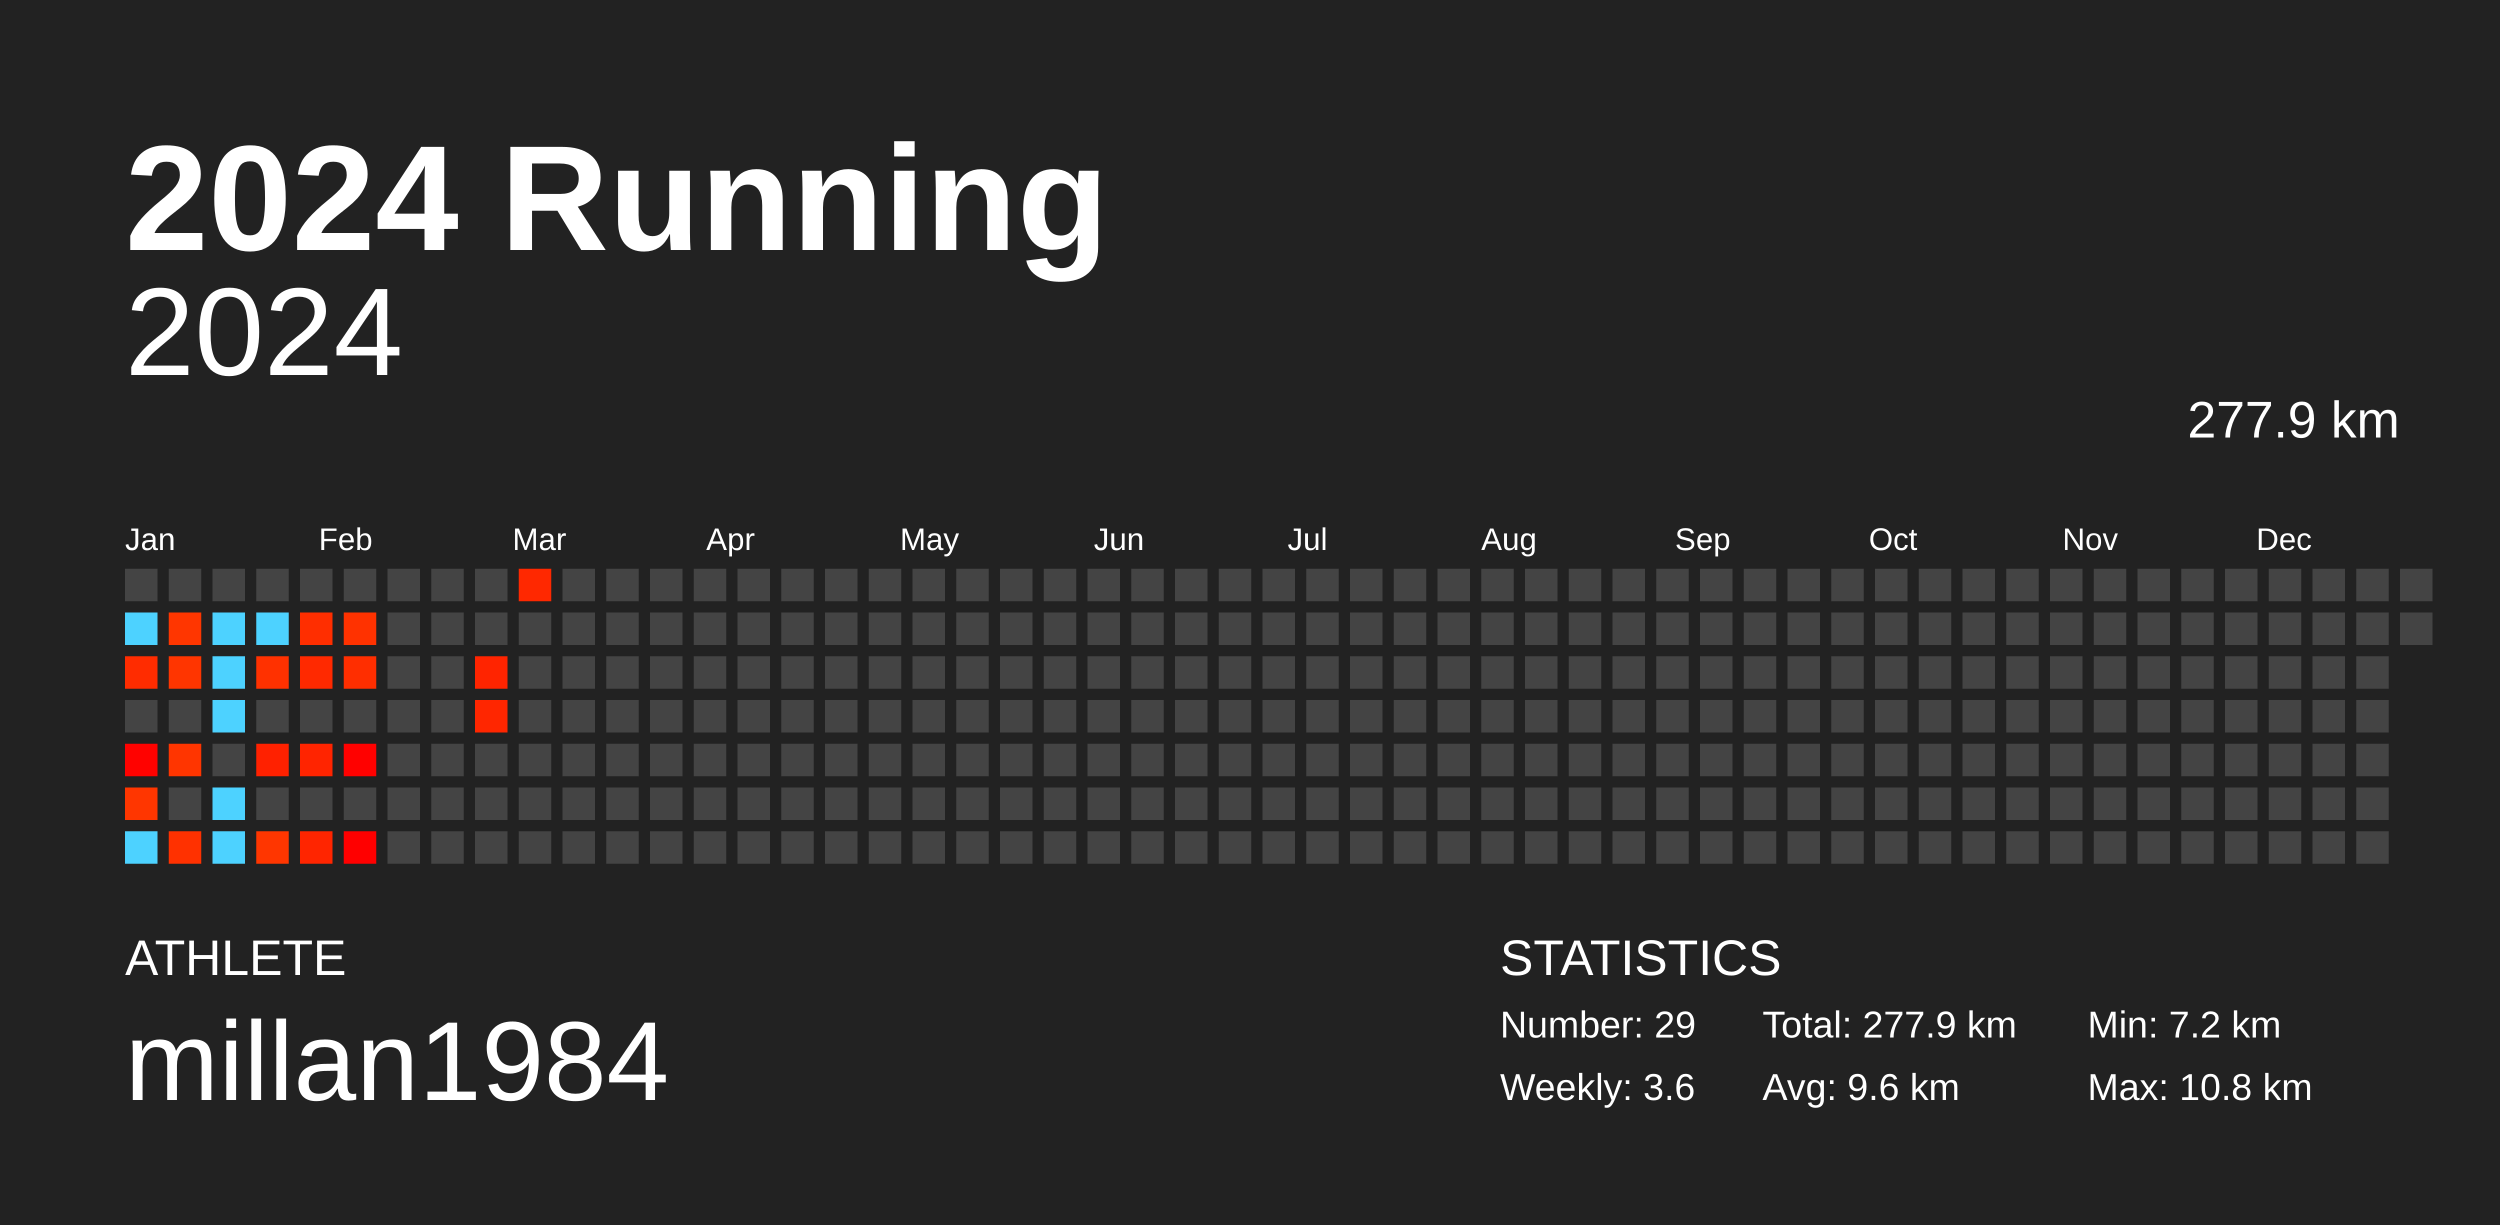
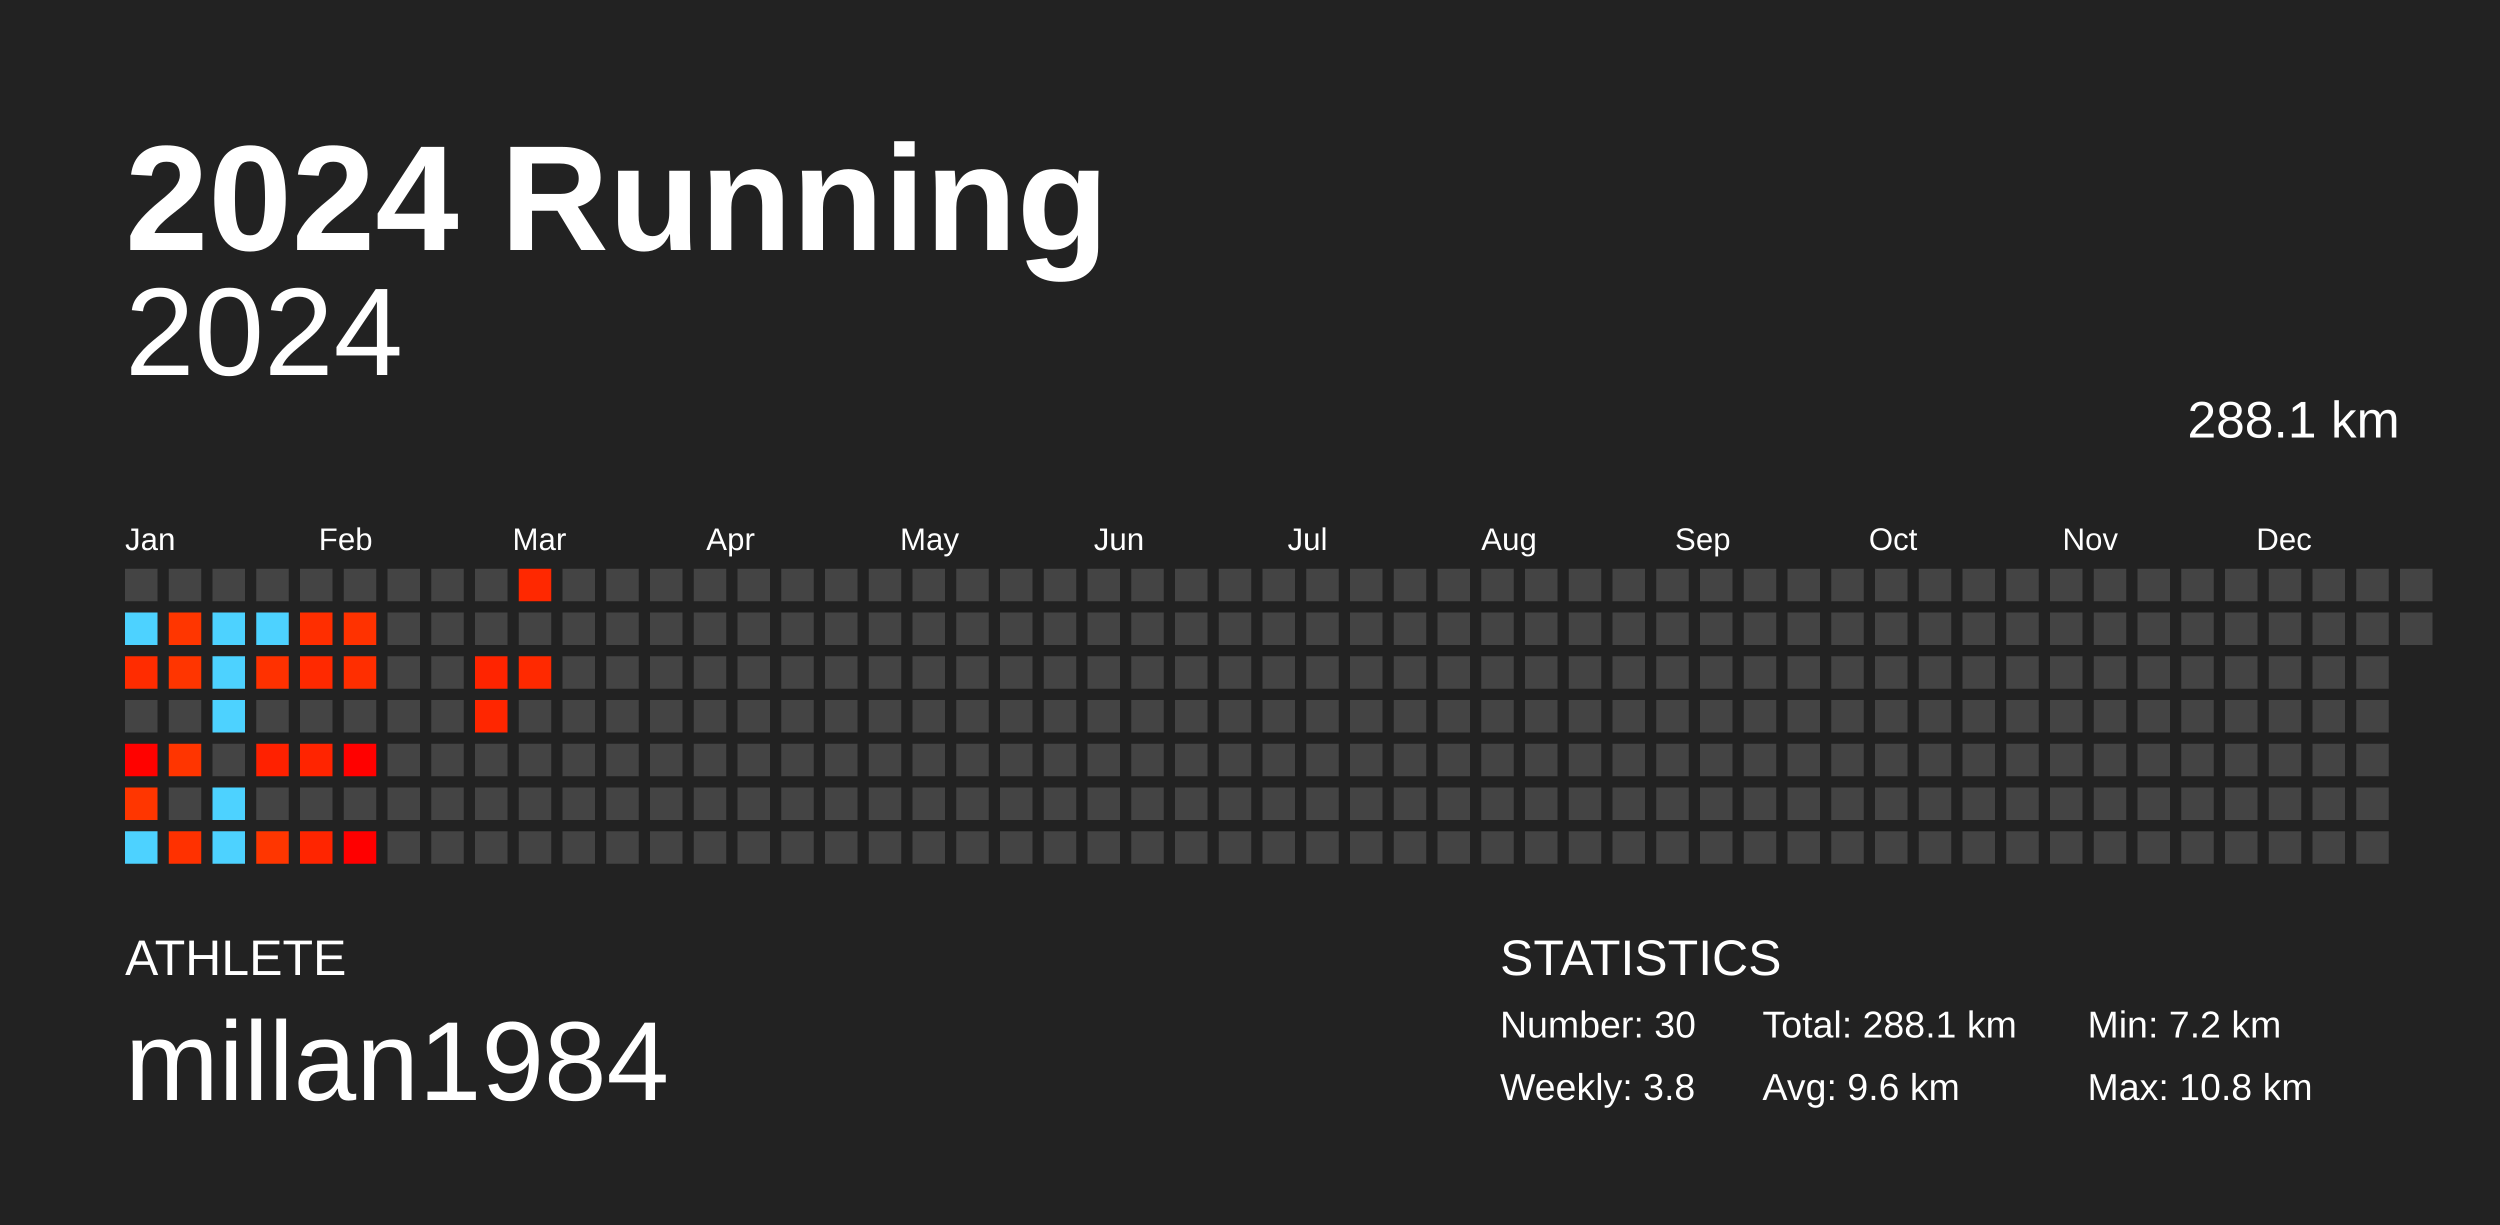
<svg xmlns="http://www.w3.org/2000/svg" baseProfile="full" height="98mm" version="1.1" viewBox="0,0,200,98" width="200mm">
  <defs />
  <rect fill="#222222" height="98" width="200" x="0" y="0" />
  <text fill="#FFFFFF" style="font-size:12px; font-family:Arial; font-weight:bold;" x="10" y="20">2024 Running</text>
  <text fill="#FFFFFF" style="font-size:4px; font-family:Arial" x="10" y="78">ATHLETE</text>
  <text fill="#FFFFFF" style="font-size:9px; font-family:Arial" x="10" y="88">millan1984</text>
  <text fill="#FFFFFF" style="font-size:4px; font-family:Arial" x="120" y="78">STATISTICS</text>
-   <text fill="#FFFFFF" style="font-size:3px; font-family:Arial" x="120" y="83">Number: 29</text>
-   <text fill="#FFFFFF" style="font-size:3px; font-family:Arial" x="120" y="88">Weekly: 3.6</text>
-   <text fill="#FFFFFF" style="font-size:3px; font-family:Arial" x="141" y="83">Total: 277.9 km</text>
+   <text fill="#FFFFFF" style="font-size:3px; font-family:Arial" x="120" y="83">Number: 30</text>
+   <text fill="#FFFFFF" style="font-size:3px; font-family:Arial" x="120" y="88">Weekly: 3.8</text>
+   <text fill="#FFFFFF" style="font-size:3px; font-family:Arial" x="141" y="83">Total: 288.1 km</text>
  <text fill="#FFFFFF" style="font-size:3px; font-family:Arial" x="141" y="88">Avg: 9.6 km</text>
  <text fill="#FFFFFF" style="font-size:3px; font-family:Arial" x="167" y="83">Min: 7.2 km</text>
  <text fill="#FFFFFF" style="font-size:3px; font-family:Arial" x="167" y="88">Max: 10.8 km</text>
  <text alignment-baseline="hanging" fill="#FFFFFF" style="font-size:10.0px; font-family:Arial;" x="10" y="30">2024</text>
-   <text alignment-baseline="hanging" fill="#FFFFFF" style="font-size:4.125px; font-family:Arial;" x="175" y="35">277.9 km</text>
+   <text alignment-baseline="hanging" fill="#FFFFFF" style="font-size:4.125px; font-family:Arial;" x="175" y="35">288.1 km</text>
  <text fill="#FFFFFF" style="font-size:2.5px; font-family:Arial" x="10.0" y="44">Jan</text>
  <text fill="#FFFFFF" style="font-size:2.5px; font-family:Arial" x="25.5" y="44">Feb</text>
  <text fill="#FFFFFF" style="font-size:2.5px; font-family:Arial" x="41.0" y="44">Mar</text>
  <text fill="#FFFFFF" style="font-size:2.5px; font-family:Arial" x="56.5" y="44">Apr</text>
  <text fill="#FFFFFF" style="font-size:2.5px; font-family:Arial" x="72.0" y="44">May</text>
  <text fill="#FFFFFF" style="font-size:2.5px; font-family:Arial" x="87.5" y="44">Jun</text>
  <text fill="#FFFFFF" style="font-size:2.5px; font-family:Arial" x="103.0" y="44">Jul</text>
  <text fill="#FFFFFF" style="font-size:2.5px; font-family:Arial" x="118.5" y="44">Aug</text>
  <text fill="#FFFFFF" style="font-size:2.5px; font-family:Arial" x="134.0" y="44">Sep</text>
  <text fill="#FFFFFF" style="font-size:2.5px; font-family:Arial" x="149.5" y="44">Oct</text>
  <text fill="#FFFFFF" style="font-size:2.5px; font-family:Arial" x="165.0" y="44">Nov</text>
  <text fill="#FFFFFF" style="font-size:2.5px; font-family:Arial" x="180.5" y="44">Dec</text>
  <rect fill="#444444" height="2.6" width="2.6" x="10.0" y="45.5" />
  <rect fill="#4dd2ff" height="2.6" width="2.6" x="10.0" y="49.0" />
  <rect fill="#ff2c00" height="2.6" width="2.6" x="10.0" y="52.5" />
  <rect fill="#444444" height="2.6" width="2.6" x="10.0" y="56.0" />
  <rect fill="#ff0200" height="2.6" width="2.6" x="10.0" y="59.5" />
  <rect fill="#ff3600" height="2.6" width="2.6" x="10.0" y="63.0" />
  <rect fill="#4dd2ff" height="2.6" width="2.6" x="10.0" y="66.5" />
  <rect fill="#444444" height="2.6" width="2.6" x="13.5" y="45.5" />
  <rect fill="#ff3600" height="2.6" width="2.6" x="13.5" y="49.0" />
  <rect fill="#ff3500" height="2.6" width="2.6" x="13.5" y="52.5" />
  <rect fill="#444444" height="2.6" width="2.6" x="13.5" y="56.0" />
  <rect fill="#ff3500" height="2.6" width="2.6" x="13.5" y="59.5" />
  <rect fill="#444444" height="2.6" width="2.6" x="13.5" y="63.0" />
  <rect fill="#ff3100" height="2.6" width="2.6" x="13.5" y="66.5" />
  <rect fill="#444444" height="2.6" width="2.6" x="17.0" y="45.5" />
  <rect fill="#4dd2ff" height="2.6" width="2.6" x="17.0" y="49.0" />
  <rect fill="#4dd2ff" height="2.6" width="2.6" x="17.0" y="52.5" />
  <rect fill="#4dd2ff" height="2.6" width="2.6" x="17.0" y="56.0" />
  <rect fill="#444444" height="2.6" width="2.6" x="17.0" y="59.5" />
  <rect fill="#4dd2ff" height="2.6" width="2.6" x="17.0" y="63.0" />
  <rect fill="#4dd2ff" height="2.6" width="2.6" x="17.0" y="66.5" />
  <rect fill="#444444" height="2.6" width="2.6" x="20.5" y="45.5" />
  <rect fill="#4dd2ff" height="2.6" width="2.6" x="20.5" y="49.0" />
  <rect fill="#ff3100" height="2.6" width="2.6" x="20.5" y="52.5" />
  <rect fill="#444444" height="2.6" width="2.6" x="20.5" y="56.0" />
  <rect fill="#ff2100" height="2.6" width="2.6" x="20.5" y="59.5" />
  <rect fill="#444444" height="2.6" width="2.6" x="20.5" y="63.0" />
  <rect fill="#ff3600" height="2.6" width="2.6" x="20.5" y="66.5" />
  <rect fill="#444444" height="2.6" width="2.6" x="24.0" y="45.5" />
  <rect fill="#ff2e00" height="2.6" width="2.6" x="24.0" y="49.0" />
  <rect fill="#ff2900" height="2.6" width="2.6" x="24.0" y="52.5" />
  <rect fill="#444444" height="2.6" width="2.6" x="24.0" y="56.0" />
  <rect fill="#ff2400" height="2.6" width="2.6" x="24.0" y="59.5" />
  <rect fill="#444444" height="2.6" width="2.6" x="24.0" y="63.0" />
  <rect fill="#ff2500" height="2.6" width="2.6" x="24.0" y="66.5" />
  <rect fill="#444444" height="2.6" width="2.6" x="27.5" y="45.5" />
  <rect fill="#ff3200" height="2.6" width="2.6" x="27.5" y="49.0" />
  <rect fill="#ff2e00" height="2.6" width="2.6" x="27.5" y="52.5" />
  <rect fill="#444444" height="2.6" width="2.6" x="27.5" y="56.0" />
  <rect fill="#ff0100" height="2.6" width="2.6" x="27.5" y="59.5" />
  <rect fill="#444444" height="2.6" width="2.6" x="27.5" y="63.0" />
  <rect fill="#ff0000" height="2.6" width="2.6" x="27.5" y="66.5" />
  <rect fill="#444444" height="2.6" width="2.6" x="31.0" y="45.5" />
  <rect fill="#444444" height="2.6" width="2.6" x="31.0" y="49.0" />
  <rect fill="#444444" height="2.6" width="2.6" x="31.0" y="52.5" />
  <rect fill="#444444" height="2.6" width="2.6" x="31.0" y="56.0" />
  <rect fill="#444444" height="2.6" width="2.6" x="31.0" y="59.5" />
  <rect fill="#444444" height="2.6" width="2.6" x="31.0" y="63.0" />
  <rect fill="#444444" height="2.6" width="2.6" x="31.0" y="66.5" />
  <rect fill="#444444" height="2.6" width="2.6" x="34.5" y="45.5" />
  <rect fill="#444444" height="2.6" width="2.6" x="34.5" y="49.0" />
  <rect fill="#444444" height="2.6" width="2.6" x="34.5" y="52.5" />
  <rect fill="#444444" height="2.6" width="2.6" x="34.5" y="56.0" />
  <rect fill="#444444" height="2.6" width="2.6" x="34.5" y="59.5" />
  <rect fill="#444444" height="2.6" width="2.6" x="34.5" y="63.0" />
  <rect fill="#444444" height="2.6" width="2.6" x="34.5" y="66.5" />
  <rect fill="#444444" height="2.6" width="2.6" x="38.0" y="45.5" />
  <rect fill="#444444" height="2.6" width="2.6" x="38.0" y="49.0" />
  <rect fill="#ff2400" height="2.6" width="2.6" x="38.0" y="52.5" />
  <rect fill="#ff2600" height="2.6" width="2.6" x="38.0" y="56.0" />
  <rect fill="#444444" height="2.6" width="2.6" x="38.0" y="59.5" />
  <rect fill="#444444" height="2.6" width="2.6" x="38.0" y="63.0" />
  <rect fill="#444444" height="2.6" width="2.6" x="38.0" y="66.5" />
  <rect fill="#ff2800" height="2.6" width="2.6" x="41.5" y="45.5" />
  <rect fill="#444444" height="2.6" width="2.6" x="41.5" y="49.0" />
-   <rect fill="#444444" height="2.6" width="2.6" x="41.5" y="52.5" />
+   <rect fill="#ff2900" height="2.6" width="2.6" x="41.5" y="52.5" />
  <rect fill="#444444" height="2.6" width="2.6" x="41.5" y="56.0" />
  <rect fill="#444444" height="2.6" width="2.6" x="41.5" y="59.5" />
  <rect fill="#444444" height="2.6" width="2.6" x="41.5" y="63.0" />
  <rect fill="#444444" height="2.6" width="2.6" x="41.5" y="66.5" />
  <rect fill="#444444" height="2.6" width="2.6" x="45.0" y="45.5" />
  <rect fill="#444444" height="2.6" width="2.6" x="45.0" y="49.0" />
  <rect fill="#444444" height="2.6" width="2.6" x="45.0" y="52.5" />
  <rect fill="#444444" height="2.6" width="2.6" x="45.0" y="56.0" />
  <rect fill="#444444" height="2.6" width="2.6" x="45.0" y="59.5" />
  <rect fill="#444444" height="2.6" width="2.6" x="45.0" y="63.0" />
  <rect fill="#444444" height="2.6" width="2.6" x="45.0" y="66.5" />
  <rect fill="#444444" height="2.6" width="2.6" x="48.5" y="45.5" />
  <rect fill="#444444" height="2.6" width="2.6" x="48.5" y="49.0" />
  <rect fill="#444444" height="2.6" width="2.6" x="48.5" y="52.5" />
  <rect fill="#444444" height="2.6" width="2.6" x="48.5" y="56.0" />
  <rect fill="#444444" height="2.6" width="2.6" x="48.5" y="59.5" />
  <rect fill="#444444" height="2.6" width="2.6" x="48.5" y="63.0" />
  <rect fill="#444444" height="2.6" width="2.6" x="48.5" y="66.5" />
  <rect fill="#444444" height="2.6" width="2.6" x="52.0" y="45.5" />
  <rect fill="#444444" height="2.6" width="2.6" x="52.0" y="49.0" />
  <rect fill="#444444" height="2.6" width="2.6" x="52.0" y="52.5" />
  <rect fill="#444444" height="2.6" width="2.6" x="52.0" y="56.0" />
  <rect fill="#444444" height="2.6" width="2.6" x="52.0" y="59.5" />
  <rect fill="#444444" height="2.6" width="2.6" x="52.0" y="63.0" />
  <rect fill="#444444" height="2.6" width="2.6" x="52.0" y="66.5" />
  <rect fill="#444444" height="2.6" width="2.6" x="55.5" y="45.5" />
  <rect fill="#444444" height="2.6" width="2.6" x="55.5" y="49.0" />
  <rect fill="#444444" height="2.6" width="2.6" x="55.5" y="52.5" />
  <rect fill="#444444" height="2.6" width="2.6" x="55.5" y="56.0" />
  <rect fill="#444444" height="2.6" width="2.6" x="55.5" y="59.5" />
  <rect fill="#444444" height="2.6" width="2.6" x="55.5" y="63.0" />
  <rect fill="#444444" height="2.6" width="2.6" x="55.5" y="66.5" />
  <rect fill="#444444" height="2.6" width="2.6" x="59.0" y="45.5" />
  <rect fill="#444444" height="2.6" width="2.6" x="59.0" y="49.0" />
  <rect fill="#444444" height="2.6" width="2.6" x="59.0" y="52.5" />
  <rect fill="#444444" height="2.6" width="2.6" x="59.0" y="56.0" />
  <rect fill="#444444" height="2.6" width="2.6" x="59.0" y="59.5" />
  <rect fill="#444444" height="2.6" width="2.6" x="59.0" y="63.0" />
  <rect fill="#444444" height="2.6" width="2.6" x="59.0" y="66.5" />
  <rect fill="#444444" height="2.6" width="2.6" x="62.5" y="45.5" />
  <rect fill="#444444" height="2.6" width="2.6" x="62.5" y="49.0" />
  <rect fill="#444444" height="2.6" width="2.6" x="62.5" y="52.5" />
  <rect fill="#444444" height="2.6" width="2.6" x="62.5" y="56.0" />
  <rect fill="#444444" height="2.6" width="2.6" x="62.5" y="59.5" />
  <rect fill="#444444" height="2.6" width="2.6" x="62.5" y="63.0" />
  <rect fill="#444444" height="2.6" width="2.6" x="62.5" y="66.5" />
  <rect fill="#444444" height="2.6" width="2.6" x="66.0" y="45.5" />
  <rect fill="#444444" height="2.6" width="2.6" x="66.0" y="49.0" />
  <rect fill="#444444" height="2.6" width="2.6" x="66.0" y="52.5" />
  <rect fill="#444444" height="2.6" width="2.6" x="66.0" y="56.0" />
  <rect fill="#444444" height="2.6" width="2.6" x="66.0" y="59.5" />
  <rect fill="#444444" height="2.6" width="2.6" x="66.0" y="63.0" />
  <rect fill="#444444" height="2.6" width="2.6" x="66.0" y="66.5" />
  <rect fill="#444444" height="2.6" width="2.6" x="69.5" y="45.5" />
  <rect fill="#444444" height="2.6" width="2.6" x="69.5" y="49.0" />
  <rect fill="#444444" height="2.6" width="2.6" x="69.5" y="52.5" />
  <rect fill="#444444" height="2.6" width="2.6" x="69.5" y="56.0" />
  <rect fill="#444444" height="2.6" width="2.6" x="69.5" y="59.5" />
  <rect fill="#444444" height="2.6" width="2.6" x="69.5" y="63.0" />
  <rect fill="#444444" height="2.6" width="2.6" x="69.5" y="66.5" />
  <rect fill="#444444" height="2.6" width="2.6" x="73.0" y="45.5" />
  <rect fill="#444444" height="2.6" width="2.6" x="73.0" y="49.0" />
  <rect fill="#444444" height="2.6" width="2.6" x="73.0" y="52.5" />
  <rect fill="#444444" height="2.6" width="2.6" x="73.0" y="56.0" />
  <rect fill="#444444" height="2.6" width="2.6" x="73.0" y="59.5" />
  <rect fill="#444444" height="2.6" width="2.6" x="73.0" y="63.0" />
  <rect fill="#444444" height="2.6" width="2.6" x="73.0" y="66.5" />
  <rect fill="#444444" height="2.6" width="2.6" x="76.5" y="45.5" />
  <rect fill="#444444" height="2.6" width="2.6" x="76.5" y="49.0" />
  <rect fill="#444444" height="2.6" width="2.6" x="76.5" y="52.5" />
  <rect fill="#444444" height="2.6" width="2.6" x="76.5" y="56.0" />
  <rect fill="#444444" height="2.6" width="2.6" x="76.5" y="59.5" />
  <rect fill="#444444" height="2.6" width="2.6" x="76.5" y="63.0" />
  <rect fill="#444444" height="2.6" width="2.6" x="76.5" y="66.5" />
  <rect fill="#444444" height="2.6" width="2.6" x="80.0" y="45.5" />
  <rect fill="#444444" height="2.6" width="2.6" x="80.0" y="49.0" />
  <rect fill="#444444" height="2.6" width="2.6" x="80.0" y="52.5" />
  <rect fill="#444444" height="2.6" width="2.6" x="80.0" y="56.0" />
  <rect fill="#444444" height="2.6" width="2.6" x="80.0" y="59.5" />
  <rect fill="#444444" height="2.6" width="2.6" x="80.0" y="63.0" />
  <rect fill="#444444" height="2.6" width="2.6" x="80.0" y="66.5" />
  <rect fill="#444444" height="2.6" width="2.6" x="83.5" y="45.5" />
  <rect fill="#444444" height="2.6" width="2.6" x="83.5" y="49.0" />
  <rect fill="#444444" height="2.6" width="2.6" x="83.5" y="52.5" />
  <rect fill="#444444" height="2.6" width="2.6" x="83.5" y="56.0" />
  <rect fill="#444444" height="2.6" width="2.6" x="83.5" y="59.5" />
  <rect fill="#444444" height="2.6" width="2.6" x="83.5" y="63.0" />
  <rect fill="#444444" height="2.6" width="2.6" x="83.5" y="66.5" />
  <rect fill="#444444" height="2.6" width="2.6" x="87.0" y="45.5" />
  <rect fill="#444444" height="2.6" width="2.6" x="87.0" y="49.0" />
  <rect fill="#444444" height="2.6" width="2.6" x="87.0" y="52.5" />
  <rect fill="#444444" height="2.6" width="2.6" x="87.0" y="56.0" />
  <rect fill="#444444" height="2.6" width="2.6" x="87.0" y="59.5" />
  <rect fill="#444444" height="2.6" width="2.6" x="87.0" y="63.0" />
  <rect fill="#444444" height="2.6" width="2.6" x="87.0" y="66.5" />
  <rect fill="#444444" height="2.6" width="2.6" x="90.5" y="45.5" />
  <rect fill="#444444" height="2.6" width="2.6" x="90.5" y="49.0" />
  <rect fill="#444444" height="2.6" width="2.6" x="90.5" y="52.5" />
  <rect fill="#444444" height="2.6" width="2.6" x="90.5" y="56.0" />
  <rect fill="#444444" height="2.6" width="2.6" x="90.5" y="59.5" />
  <rect fill="#444444" height="2.6" width="2.6" x="90.5" y="63.0" />
  <rect fill="#444444" height="2.6" width="2.6" x="90.5" y="66.5" />
  <rect fill="#444444" height="2.6" width="2.6" x="94.0" y="45.5" />
  <rect fill="#444444" height="2.6" width="2.6" x="94.0" y="49.0" />
  <rect fill="#444444" height="2.6" width="2.6" x="94.0" y="52.5" />
  <rect fill="#444444" height="2.6" width="2.6" x="94.0" y="56.0" />
  <rect fill="#444444" height="2.6" width="2.6" x="94.0" y="59.5" />
  <rect fill="#444444" height="2.6" width="2.6" x="94.0" y="63.0" />
  <rect fill="#444444" height="2.6" width="2.6" x="94.0" y="66.5" />
  <rect fill="#444444" height="2.6" width="2.6" x="97.5" y="45.5" />
  <rect fill="#444444" height="2.6" width="2.6" x="97.5" y="49.0" />
  <rect fill="#444444" height="2.6" width="2.6" x="97.5" y="52.5" />
  <rect fill="#444444" height="2.6" width="2.6" x="97.5" y="56.0" />
  <rect fill="#444444" height="2.6" width="2.6" x="97.5" y="59.5" />
  <rect fill="#444444" height="2.6" width="2.6" x="97.5" y="63.0" />
  <rect fill="#444444" height="2.6" width="2.6" x="97.5" y="66.5" />
  <rect fill="#444444" height="2.6" width="2.6" x="101.0" y="45.5" />
  <rect fill="#444444" height="2.6" width="2.6" x="101.0" y="49.0" />
  <rect fill="#444444" height="2.6" width="2.6" x="101.0" y="52.5" />
  <rect fill="#444444" height="2.6" width="2.6" x="101.0" y="56.0" />
  <rect fill="#444444" height="2.6" width="2.6" x="101.0" y="59.5" />
  <rect fill="#444444" height="2.6" width="2.6" x="101.0" y="63.0" />
  <rect fill="#444444" height="2.6" width="2.6" x="101.0" y="66.5" />
  <rect fill="#444444" height="2.6" width="2.6" x="104.5" y="45.5" />
  <rect fill="#444444" height="2.6" width="2.6" x="104.5" y="49.0" />
  <rect fill="#444444" height="2.6" width="2.6" x="104.5" y="52.5" />
  <rect fill="#444444" height="2.6" width="2.6" x="104.5" y="56.0" />
  <rect fill="#444444" height="2.6" width="2.6" x="104.5" y="59.5" />
  <rect fill="#444444" height="2.6" width="2.6" x="104.5" y="63.0" />
  <rect fill="#444444" height="2.6" width="2.6" x="104.5" y="66.5" />
  <rect fill="#444444" height="2.6" width="2.6" x="108.0" y="45.5" />
  <rect fill="#444444" height="2.6" width="2.6" x="108.0" y="49.0" />
  <rect fill="#444444" height="2.6" width="2.6" x="108.0" y="52.5" />
  <rect fill="#444444" height="2.6" width="2.6" x="108.0" y="56.0" />
  <rect fill="#444444" height="2.6" width="2.6" x="108.0" y="59.5" />
  <rect fill="#444444" height="2.6" width="2.6" x="108.0" y="63.0" />
  <rect fill="#444444" height="2.6" width="2.6" x="108.0" y="66.5" />
  <rect fill="#444444" height="2.6" width="2.6" x="111.5" y="45.5" />
  <rect fill="#444444" height="2.6" width="2.6" x="111.5" y="49.0" />
  <rect fill="#444444" height="2.6" width="2.6" x="111.5" y="52.5" />
  <rect fill="#444444" height="2.6" width="2.6" x="111.5" y="56.0" />
  <rect fill="#444444" height="2.6" width="2.6" x="111.5" y="59.5" />
  <rect fill="#444444" height="2.6" width="2.6" x="111.5" y="63.0" />
  <rect fill="#444444" height="2.6" width="2.6" x="111.5" y="66.5" />
  <rect fill="#444444" height="2.6" width="2.6" x="115.0" y="45.5" />
  <rect fill="#444444" height="2.6" width="2.6" x="115.0" y="49.0" />
  <rect fill="#444444" height="2.6" width="2.6" x="115.0" y="52.5" />
  <rect fill="#444444" height="2.6" width="2.6" x="115.0" y="56.0" />
  <rect fill="#444444" height="2.6" width="2.6" x="115.0" y="59.5" />
  <rect fill="#444444" height="2.6" width="2.6" x="115.0" y="63.0" />
  <rect fill="#444444" height="2.6" width="2.6" x="115.0" y="66.5" />
  <rect fill="#444444" height="2.6" width="2.6" x="118.5" y="45.5" />
  <rect fill="#444444" height="2.6" width="2.6" x="118.5" y="49.0" />
  <rect fill="#444444" height="2.6" width="2.6" x="118.5" y="52.5" />
  <rect fill="#444444" height="2.6" width="2.6" x="118.5" y="56.0" />
  <rect fill="#444444" height="2.6" width="2.6" x="118.5" y="59.5" />
  <rect fill="#444444" height="2.6" width="2.6" x="118.5" y="63.0" />
  <rect fill="#444444" height="2.6" width="2.6" x="118.5" y="66.5" />
  <rect fill="#444444" height="2.6" width="2.6" x="122.0" y="45.5" />
  <rect fill="#444444" height="2.6" width="2.6" x="122.0" y="49.0" />
  <rect fill="#444444" height="2.6" width="2.6" x="122.0" y="52.5" />
  <rect fill="#444444" height="2.6" width="2.6" x="122.0" y="56.0" />
  <rect fill="#444444" height="2.6" width="2.6" x="122.0" y="59.5" />
  <rect fill="#444444" height="2.6" width="2.6" x="122.0" y="63.0" />
  <rect fill="#444444" height="2.6" width="2.6" x="122.0" y="66.5" />
  <rect fill="#444444" height="2.6" width="2.6" x="125.5" y="45.5" />
  <rect fill="#444444" height="2.6" width="2.6" x="125.5" y="49.0" />
  <rect fill="#444444" height="2.6" width="2.6" x="125.5" y="52.5" />
  <rect fill="#444444" height="2.6" width="2.6" x="125.5" y="56.0" />
  <rect fill="#444444" height="2.6" width="2.6" x="125.5" y="59.5" />
  <rect fill="#444444" height="2.6" width="2.6" x="125.5" y="63.0" />
  <rect fill="#444444" height="2.6" width="2.6" x="125.5" y="66.5" />
  <rect fill="#444444" height="2.6" width="2.6" x="129.0" y="45.5" />
  <rect fill="#444444" height="2.6" width="2.6" x="129.0" y="49.0" />
  <rect fill="#444444" height="2.6" width="2.6" x="129.0" y="52.5" />
  <rect fill="#444444" height="2.6" width="2.6" x="129.0" y="56.0" />
  <rect fill="#444444" height="2.6" width="2.6" x="129.0" y="59.5" />
  <rect fill="#444444" height="2.6" width="2.6" x="129.0" y="63.0" />
  <rect fill="#444444" height="2.6" width="2.6" x="129.0" y="66.5" />
  <rect fill="#444444" height="2.6" width="2.6" x="132.5" y="45.5" />
  <rect fill="#444444" height="2.6" width="2.6" x="132.5" y="49.0" />
  <rect fill="#444444" height="2.6" width="2.6" x="132.5" y="52.5" />
  <rect fill="#444444" height="2.6" width="2.6" x="132.5" y="56.0" />
  <rect fill="#444444" height="2.6" width="2.6" x="132.5" y="59.5" />
  <rect fill="#444444" height="2.6" width="2.6" x="132.5" y="63.0" />
  <rect fill="#444444" height="2.6" width="2.6" x="132.5" y="66.5" />
  <rect fill="#444444" height="2.6" width="2.6" x="136.0" y="45.5" />
  <rect fill="#444444" height="2.6" width="2.6" x="136.0" y="49.0" />
  <rect fill="#444444" height="2.6" width="2.6" x="136.0" y="52.5" />
  <rect fill="#444444" height="2.6" width="2.6" x="136.0" y="56.0" />
  <rect fill="#444444" height="2.6" width="2.6" x="136.0" y="59.5" />
  <rect fill="#444444" height="2.6" width="2.6" x="136.0" y="63.0" />
  <rect fill="#444444" height="2.6" width="2.6" x="136.0" y="66.5" />
  <rect fill="#444444" height="2.6" width="2.6" x="139.5" y="45.5" />
  <rect fill="#444444" height="2.6" width="2.6" x="139.5" y="49.0" />
  <rect fill="#444444" height="2.6" width="2.6" x="139.5" y="52.5" />
  <rect fill="#444444" height="2.6" width="2.6" x="139.5" y="56.0" />
  <rect fill="#444444" height="2.6" width="2.6" x="139.5" y="59.5" />
  <rect fill="#444444" height="2.6" width="2.6" x="139.5" y="63.0" />
  <rect fill="#444444" height="2.6" width="2.6" x="139.5" y="66.5" />
  <rect fill="#444444" height="2.6" width="2.6" x="143.0" y="45.5" />
  <rect fill="#444444" height="2.6" width="2.6" x="143.0" y="49.0" />
  <rect fill="#444444" height="2.6" width="2.6" x="143.0" y="52.5" />
  <rect fill="#444444" height="2.6" width="2.6" x="143.0" y="56.0" />
  <rect fill="#444444" height="2.6" width="2.6" x="143.0" y="59.5" />
  <rect fill="#444444" height="2.6" width="2.6" x="143.0" y="63.0" />
  <rect fill="#444444" height="2.6" width="2.6" x="143.0" y="66.5" />
  <rect fill="#444444" height="2.6" width="2.6" x="146.5" y="45.5" />
  <rect fill="#444444" height="2.6" width="2.6" x="146.5" y="49.0" />
  <rect fill="#444444" height="2.6" width="2.6" x="146.5" y="52.5" />
  <rect fill="#444444" height="2.6" width="2.6" x="146.5" y="56.0" />
  <rect fill="#444444" height="2.6" width="2.6" x="146.5" y="59.5" />
  <rect fill="#444444" height="2.6" width="2.6" x="146.5" y="63.0" />
  <rect fill="#444444" height="2.6" width="2.6" x="146.5" y="66.5" />
  <rect fill="#444444" height="2.6" width="2.6" x="150.0" y="45.5" />
  <rect fill="#444444" height="2.6" width="2.6" x="150.0" y="49.0" />
  <rect fill="#444444" height="2.6" width="2.6" x="150.0" y="52.5" />
  <rect fill="#444444" height="2.6" width="2.6" x="150.0" y="56.0" />
  <rect fill="#444444" height="2.6" width="2.6" x="150.0" y="59.5" />
  <rect fill="#444444" height="2.6" width="2.6" x="150.0" y="63.0" />
  <rect fill="#444444" height="2.6" width="2.6" x="150.0" y="66.5" />
  <rect fill="#444444" height="2.6" width="2.6" x="153.5" y="45.5" />
  <rect fill="#444444" height="2.6" width="2.6" x="153.5" y="49.0" />
  <rect fill="#444444" height="2.6" width="2.6" x="153.5" y="52.5" />
  <rect fill="#444444" height="2.6" width="2.6" x="153.5" y="56.0" />
  <rect fill="#444444" height="2.6" width="2.6" x="153.5" y="59.5" />
  <rect fill="#444444" height="2.6" width="2.6" x="153.5" y="63.0" />
  <rect fill="#444444" height="2.6" width="2.6" x="153.5" y="66.5" />
  <rect fill="#444444" height="2.6" width="2.6" x="157.0" y="45.5" />
  <rect fill="#444444" height="2.6" width="2.6" x="157.0" y="49.0" />
  <rect fill="#444444" height="2.6" width="2.6" x="157.0" y="52.5" />
  <rect fill="#444444" height="2.6" width="2.6" x="157.0" y="56.0" />
  <rect fill="#444444" height="2.6" width="2.6" x="157.0" y="59.5" />
  <rect fill="#444444" height="2.6" width="2.6" x="157.0" y="63.0" />
  <rect fill="#444444" height="2.6" width="2.6" x="157.0" y="66.5" />
  <rect fill="#444444" height="2.6" width="2.6" x="160.5" y="45.5" />
  <rect fill="#444444" height="2.6" width="2.6" x="160.5" y="49.0" />
  <rect fill="#444444" height="2.6" width="2.6" x="160.5" y="52.5" />
  <rect fill="#444444" height="2.6" width="2.6" x="160.5" y="56.0" />
  <rect fill="#444444" height="2.6" width="2.6" x="160.5" y="59.5" />
  <rect fill="#444444" height="2.6" width="2.6" x="160.5" y="63.0" />
  <rect fill="#444444" height="2.6" width="2.6" x="160.5" y="66.5" />
  <rect fill="#444444" height="2.6" width="2.6" x="164.0" y="45.5" />
  <rect fill="#444444" height="2.6" width="2.6" x="164.0" y="49.0" />
  <rect fill="#444444" height="2.6" width="2.6" x="164.0" y="52.5" />
  <rect fill="#444444" height="2.6" width="2.6" x="164.0" y="56.0" />
  <rect fill="#444444" height="2.6" width="2.6" x="164.0" y="59.5" />
  <rect fill="#444444" height="2.6" width="2.6" x="164.0" y="63.0" />
  <rect fill="#444444" height="2.6" width="2.6" x="164.0" y="66.5" />
  <rect fill="#444444" height="2.6" width="2.6" x="167.5" y="45.5" />
  <rect fill="#444444" height="2.6" width="2.6" x="167.5" y="49.0" />
  <rect fill="#444444" height="2.6" width="2.6" x="167.5" y="52.5" />
  <rect fill="#444444" height="2.6" width="2.6" x="167.5" y="56.0" />
  <rect fill="#444444" height="2.6" width="2.6" x="167.5" y="59.5" />
  <rect fill="#444444" height="2.6" width="2.6" x="167.5" y="63.0" />
  <rect fill="#444444" height="2.6" width="2.6" x="167.5" y="66.5" />
  <rect fill="#444444" height="2.6" width="2.6" x="171.0" y="45.5" />
  <rect fill="#444444" height="2.6" width="2.6" x="171.0" y="49.0" />
  <rect fill="#444444" height="2.6" width="2.6" x="171.0" y="52.5" />
  <rect fill="#444444" height="2.6" width="2.6" x="171.0" y="56.0" />
  <rect fill="#444444" height="2.6" width="2.6" x="171.0" y="59.5" />
  <rect fill="#444444" height="2.6" width="2.6" x="171.0" y="63.0" />
  <rect fill="#444444" height="2.6" width="2.6" x="171.0" y="66.5" />
  <rect fill="#444444" height="2.6" width="2.6" x="174.5" y="45.5" />
  <rect fill="#444444" height="2.6" width="2.6" x="174.5" y="49.0" />
  <rect fill="#444444" height="2.6" width="2.6" x="174.5" y="52.5" />
  <rect fill="#444444" height="2.6" width="2.6" x="174.5" y="56.0" />
  <rect fill="#444444" height="2.6" width="2.6" x="174.5" y="59.5" />
  <rect fill="#444444" height="2.6" width="2.6" x="174.5" y="63.0" />
  <rect fill="#444444" height="2.6" width="2.6" x="174.5" y="66.5" />
  <rect fill="#444444" height="2.6" width="2.6" x="178.0" y="45.5" />
  <rect fill="#444444" height="2.6" width="2.6" x="178.0" y="49.0" />
  <rect fill="#444444" height="2.6" width="2.6" x="178.0" y="52.5" />
  <rect fill="#444444" height="2.6" width="2.6" x="178.0" y="56.0" />
  <rect fill="#444444" height="2.6" width="2.6" x="178.0" y="59.5" />
  <rect fill="#444444" height="2.6" width="2.6" x="178.0" y="63.0" />
  <rect fill="#444444" height="2.6" width="2.6" x="178.0" y="66.5" />
  <rect fill="#444444" height="2.6" width="2.6" x="181.5" y="45.5" />
  <rect fill="#444444" height="2.6" width="2.6" x="181.5" y="49.0" />
  <rect fill="#444444" height="2.6" width="2.6" x="181.5" y="52.5" />
  <rect fill="#444444" height="2.6" width="2.6" x="181.5" y="56.0" />
  <rect fill="#444444" height="2.6" width="2.6" x="181.5" y="59.5" />
  <rect fill="#444444" height="2.6" width="2.6" x="181.5" y="63.0" />
  <rect fill="#444444" height="2.6" width="2.6" x="181.5" y="66.5" />
  <rect fill="#444444" height="2.6" width="2.6" x="185.0" y="45.5" />
  <rect fill="#444444" height="2.6" width="2.6" x="185.0" y="49.0" />
  <rect fill="#444444" height="2.6" width="2.6" x="185.0" y="52.5" />
  <rect fill="#444444" height="2.6" width="2.6" x="185.0" y="56.0" />
  <rect fill="#444444" height="2.6" width="2.6" x="185.0" y="59.5" />
  <rect fill="#444444" height="2.6" width="2.6" x="185.0" y="63.0" />
  <rect fill="#444444" height="2.6" width="2.6" x="185.0" y="66.5" />
  <rect fill="#444444" height="2.6" width="2.6" x="188.5" y="45.5" />
  <rect fill="#444444" height="2.6" width="2.6" x="188.5" y="49.0" />
  <rect fill="#444444" height="2.6" width="2.6" x="188.5" y="52.5" />
  <rect fill="#444444" height="2.6" width="2.6" x="188.5" y="56.0" />
  <rect fill="#444444" height="2.6" width="2.6" x="188.5" y="59.5" />
  <rect fill="#444444" height="2.6" width="2.6" x="188.5" y="63.0" />
  <rect fill="#444444" height="2.6" width="2.6" x="188.5" y="66.5" />
  <rect fill="#444444" height="2.6" width="2.6" x="192.0" y="45.5" />
  <rect fill="#444444" height="2.6" width="2.6" x="192.0" y="49.0" />
</svg>
